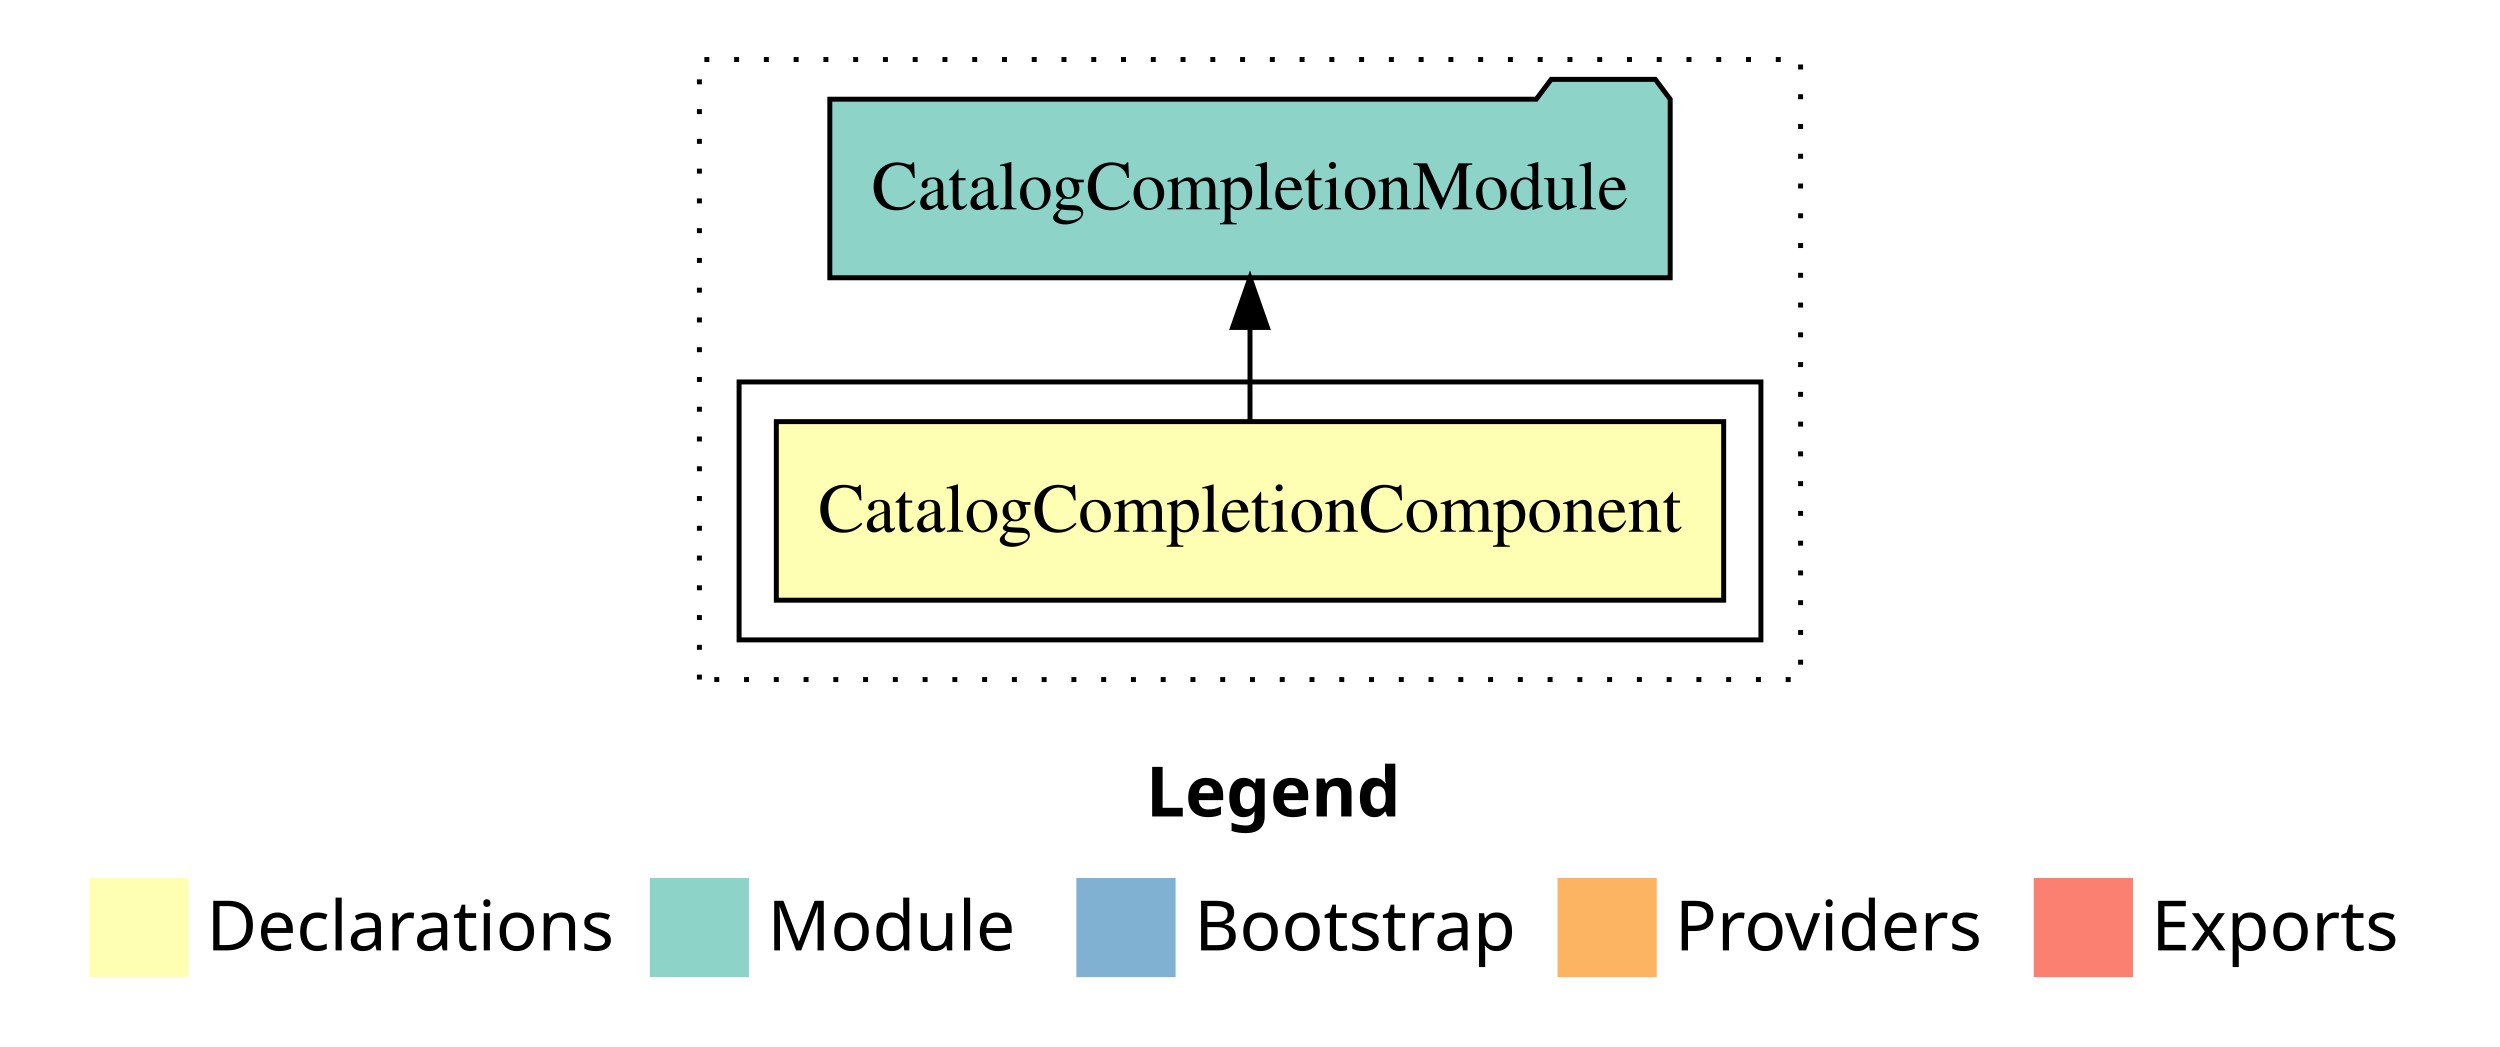
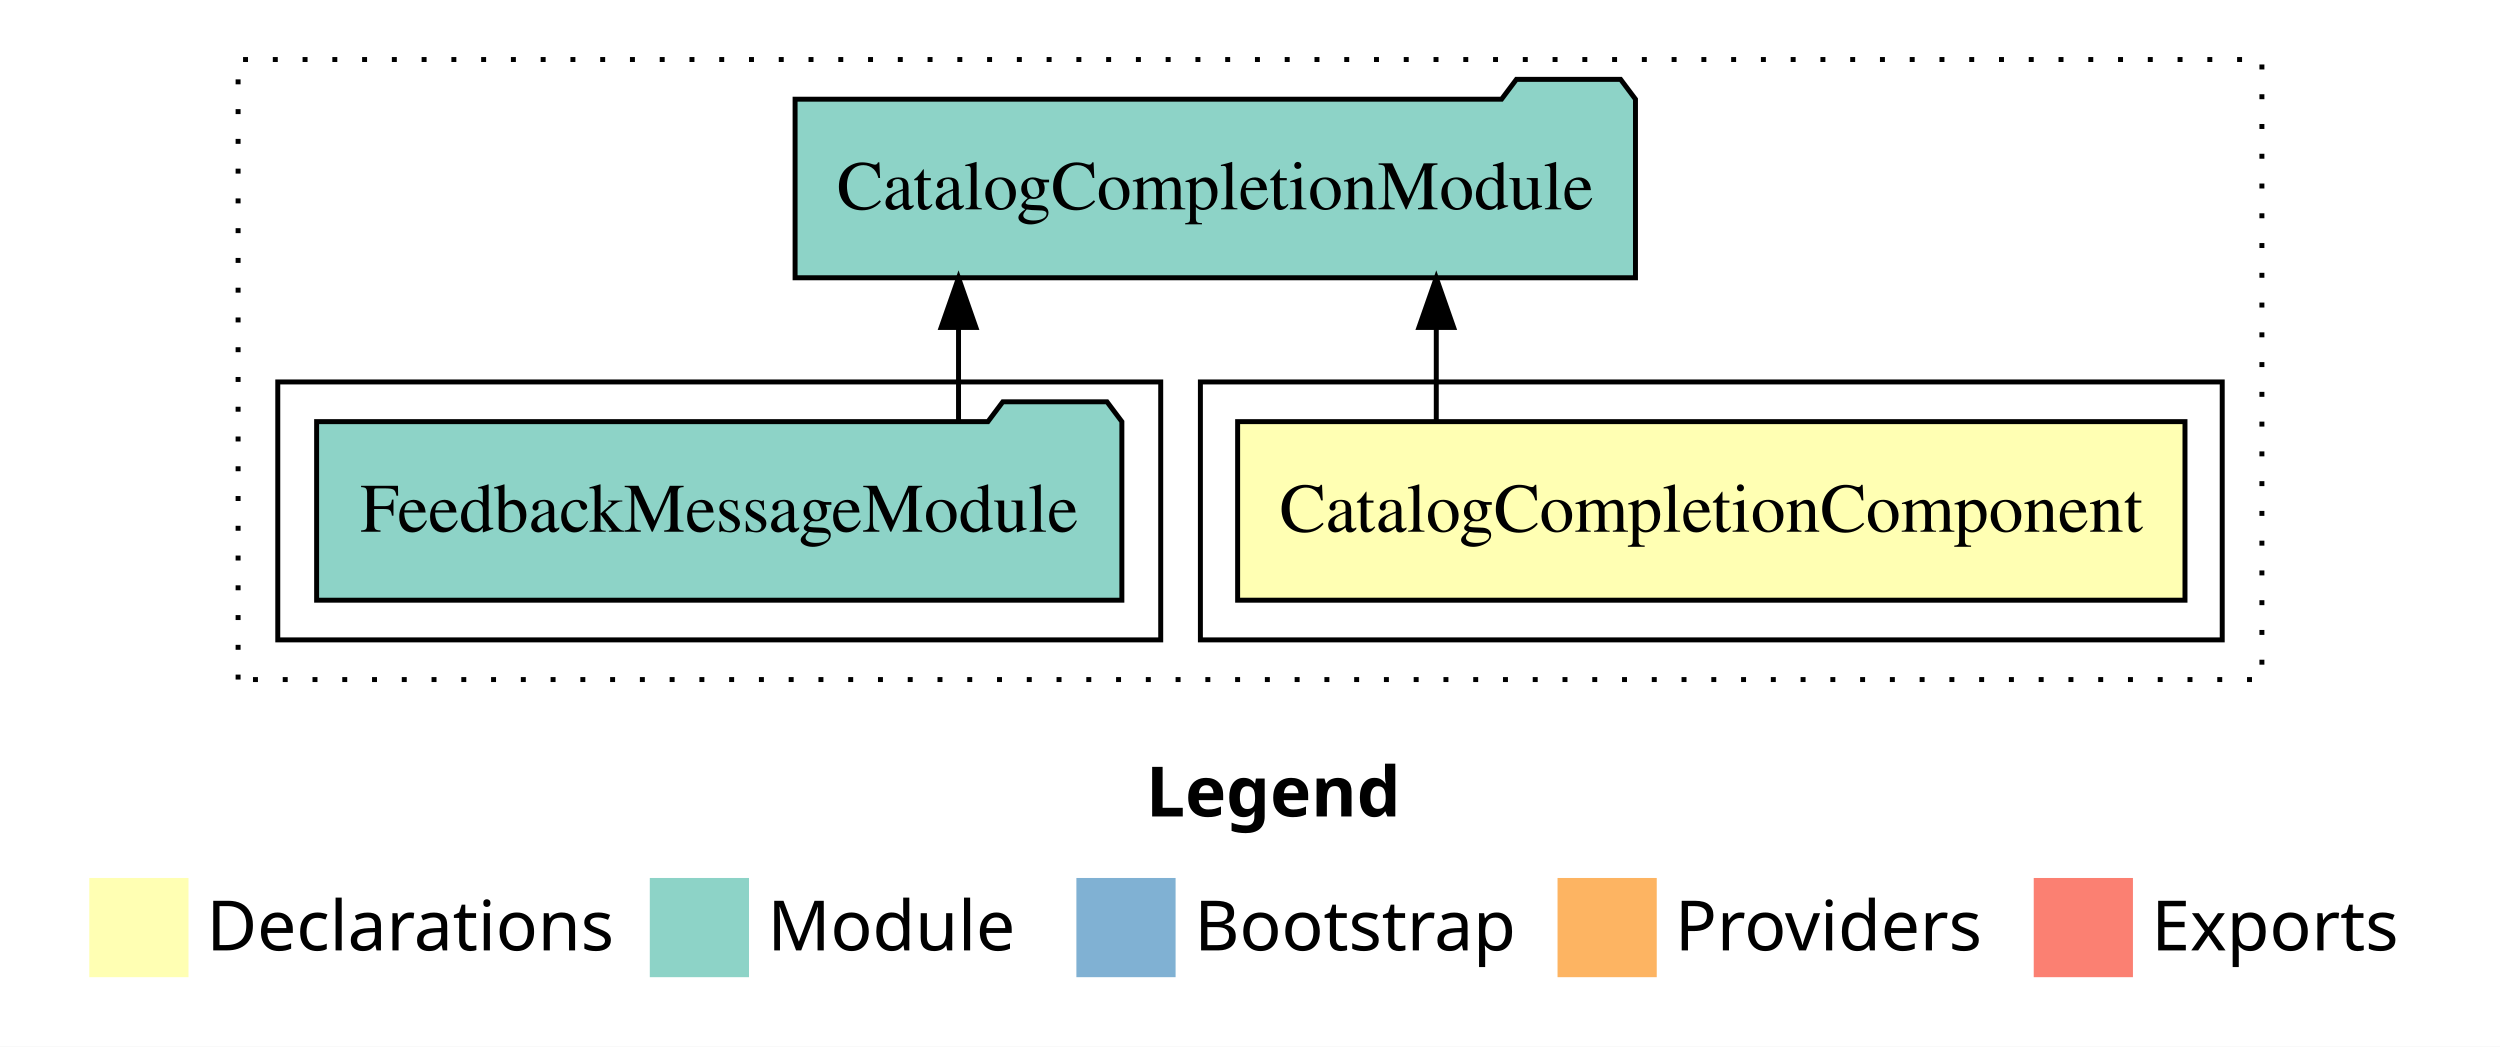
<svg xmlns="http://www.w3.org/2000/svg" width="504pt" height="211pt" viewBox="0.00 0.00 504.00 211.00">
  <g id="graph0" class="graph" transform="scale(1 1) rotate(0) translate(4 207)">
    <polygon fill="#ffffff" stroke="transparent" points="-4,4 -4,-207 500,-207 500,4 -4,4" />
    <text text-anchor="start" x="227.009" y="-42.4" font-family="sans-serif" font-weight="bold" font-size="14.00" fill="#000000">Legend</text>
    <polygon fill="#ffffb3" stroke="transparent" points="14,-10 14,-30 34,-30 34,-10 14,-10" />
    <text text-anchor="start" x="37.629" y="-15.4" font-family="sans-serif" font-size="14.00" fill="#000000">  Declarations</text>
    <polygon fill="#8dd3c7" stroke="transparent" points="127,-10 127,-30 147,-30 147,-10 127,-10" />
    <text text-anchor="start" x="150.725" y="-15.4" font-family="sans-serif" font-size="14.00" fill="#000000">  Module</text>
    <polygon fill="#80b1d3" stroke="transparent" points="213,-10 213,-30 233,-30 233,-10 213,-10" />
    <text text-anchor="start" x="236.781" y="-15.4" font-family="sans-serif" font-size="14.00" fill="#000000">  Bootstrap</text>
    <polygon fill="#fdb462" stroke="transparent" points="310,-10 310,-30 330,-30 330,-10 310,-10" />
    <text text-anchor="start" x="333.673" y="-15.4" font-family="sans-serif" font-size="14.00" fill="#000000">  Providers</text>
    <polygon fill="#fb8072" stroke="transparent" points="406,-10 406,-30 426,-30 426,-10 406,-10" />
    <text text-anchor="start" x="429.726" y="-15.4" font-family="sans-serif" font-size="14.00" fill="#000000">  Exports</text>
    <g id="clust1" class="cluster">
-       <polygon fill="none" stroke="#000000" stroke-dasharray="1,5" points="137,-70 137,-195 359,-195 359,-70 137,-70" />
+       <polygon fill="none" stroke="#000000" stroke-dasharray="1,5" points="44,-70 44,-195 452,-195 452,-70 44,-70" />
    </g>
    <g id="clust2" class="cluster">
-       <polygon fill="none" stroke="#000000" points="145,-78 145,-130 351,-130 351,-78 145,-78" />
+       <polygon fill="none" stroke="#000000" points="238,-78 238,-130 444,-130 444,-78 238,-78" />
+     </g>
+     <g id="clust4" class="cluster">
+       <polygon fill="none" stroke="#000000" points="52,-78 52,-130 230,-130 230,-78 52,-78" />
    </g>
    <g id="node1" class="node">
-       <polygon fill="#ffffb3" stroke="#000000" points="343.493,-122 152.507,-122 152.507,-86 343.493,-86 343.493,-122" />
-       <text text-anchor="middle" x="248" y="-99.8" font-family="Times,serif" font-size="14.00" fill="#000000">CatalogCompletionComponent</text>
+       <polygon fill="#ffffb3" stroke="#000000" points="436.493,-122 245.507,-122 245.507,-86 436.493,-86 436.493,-122" />
+       <text text-anchor="middle" x="341" y="-99.8" font-family="Times,serif" font-size="14.00" fill="#000000">CatalogCompletionComponent</text>
    </g>
    <g id="node2" class="node">
-       <polygon fill="#8dd3c7" stroke="#000000" points="332.711,-187 329.711,-191 308.711,-191 305.711,-187 163.29,-187 163.29,-151 332.711,-151 332.711,-187" />
-       <text text-anchor="middle" x="248" y="-164.8" font-family="Times,serif" font-size="14.00" fill="#000000">CatalogCompletionModule</text>
+       <polygon fill="#8dd3c7" stroke="#000000" points="325.711,-187 322.711,-191 301.711,-191 298.711,-187 156.29,-187 156.29,-151 325.711,-151 325.711,-187" />
+       <text text-anchor="middle" x="241" y="-164.8" font-family="Times,serif" font-size="14.00" fill="#000000">CatalogCompletionModule</text>
    </g>
    <g id="edge1" class="edge">
-       <path fill="none" stroke="#000000" d="M248,-122.106C248,-122.106 248,-140.991 248,-140.991" />
-       <polygon fill="#000000" stroke="#000000" points="244.5,-140.991 248,-150.991 251.5,-140.991 244.5,-140.991" />
+       <path fill="none" stroke="#000000" d="M285.554,-122.106C285.554,-122.106 285.554,-140.991 285.554,-140.991" />
+       <polygon fill="#000000" stroke="#000000" points="282.054,-140.991 285.554,-150.991 289.054,-140.991 282.054,-140.991" />
+     </g>
+     <g id="node3" class="node">
+       <polygon fill="#8dd3c7" stroke="#000000" points="222.168,-122 219.168,-126 198.168,-126 195.168,-122 59.831,-122 59.831,-86 222.168,-86 222.168,-122" />
+       <text text-anchor="middle" x="141" y="-99.8" font-family="Times,serif" font-size="14.00" fill="#000000">FeedbackMessageModule</text>
+     </g>
+     <g id="edge2" class="edge">
+       <path fill="none" stroke="#000000" d="M189.239,-122.106C189.239,-122.106 189.239,-140.991 189.239,-140.991" />
+       <polygon fill="#000000" stroke="#000000" points="185.74,-140.991 189.239,-150.991 192.74,-140.991 185.74,-140.991" />
    </g>
  </g>
</svg>
